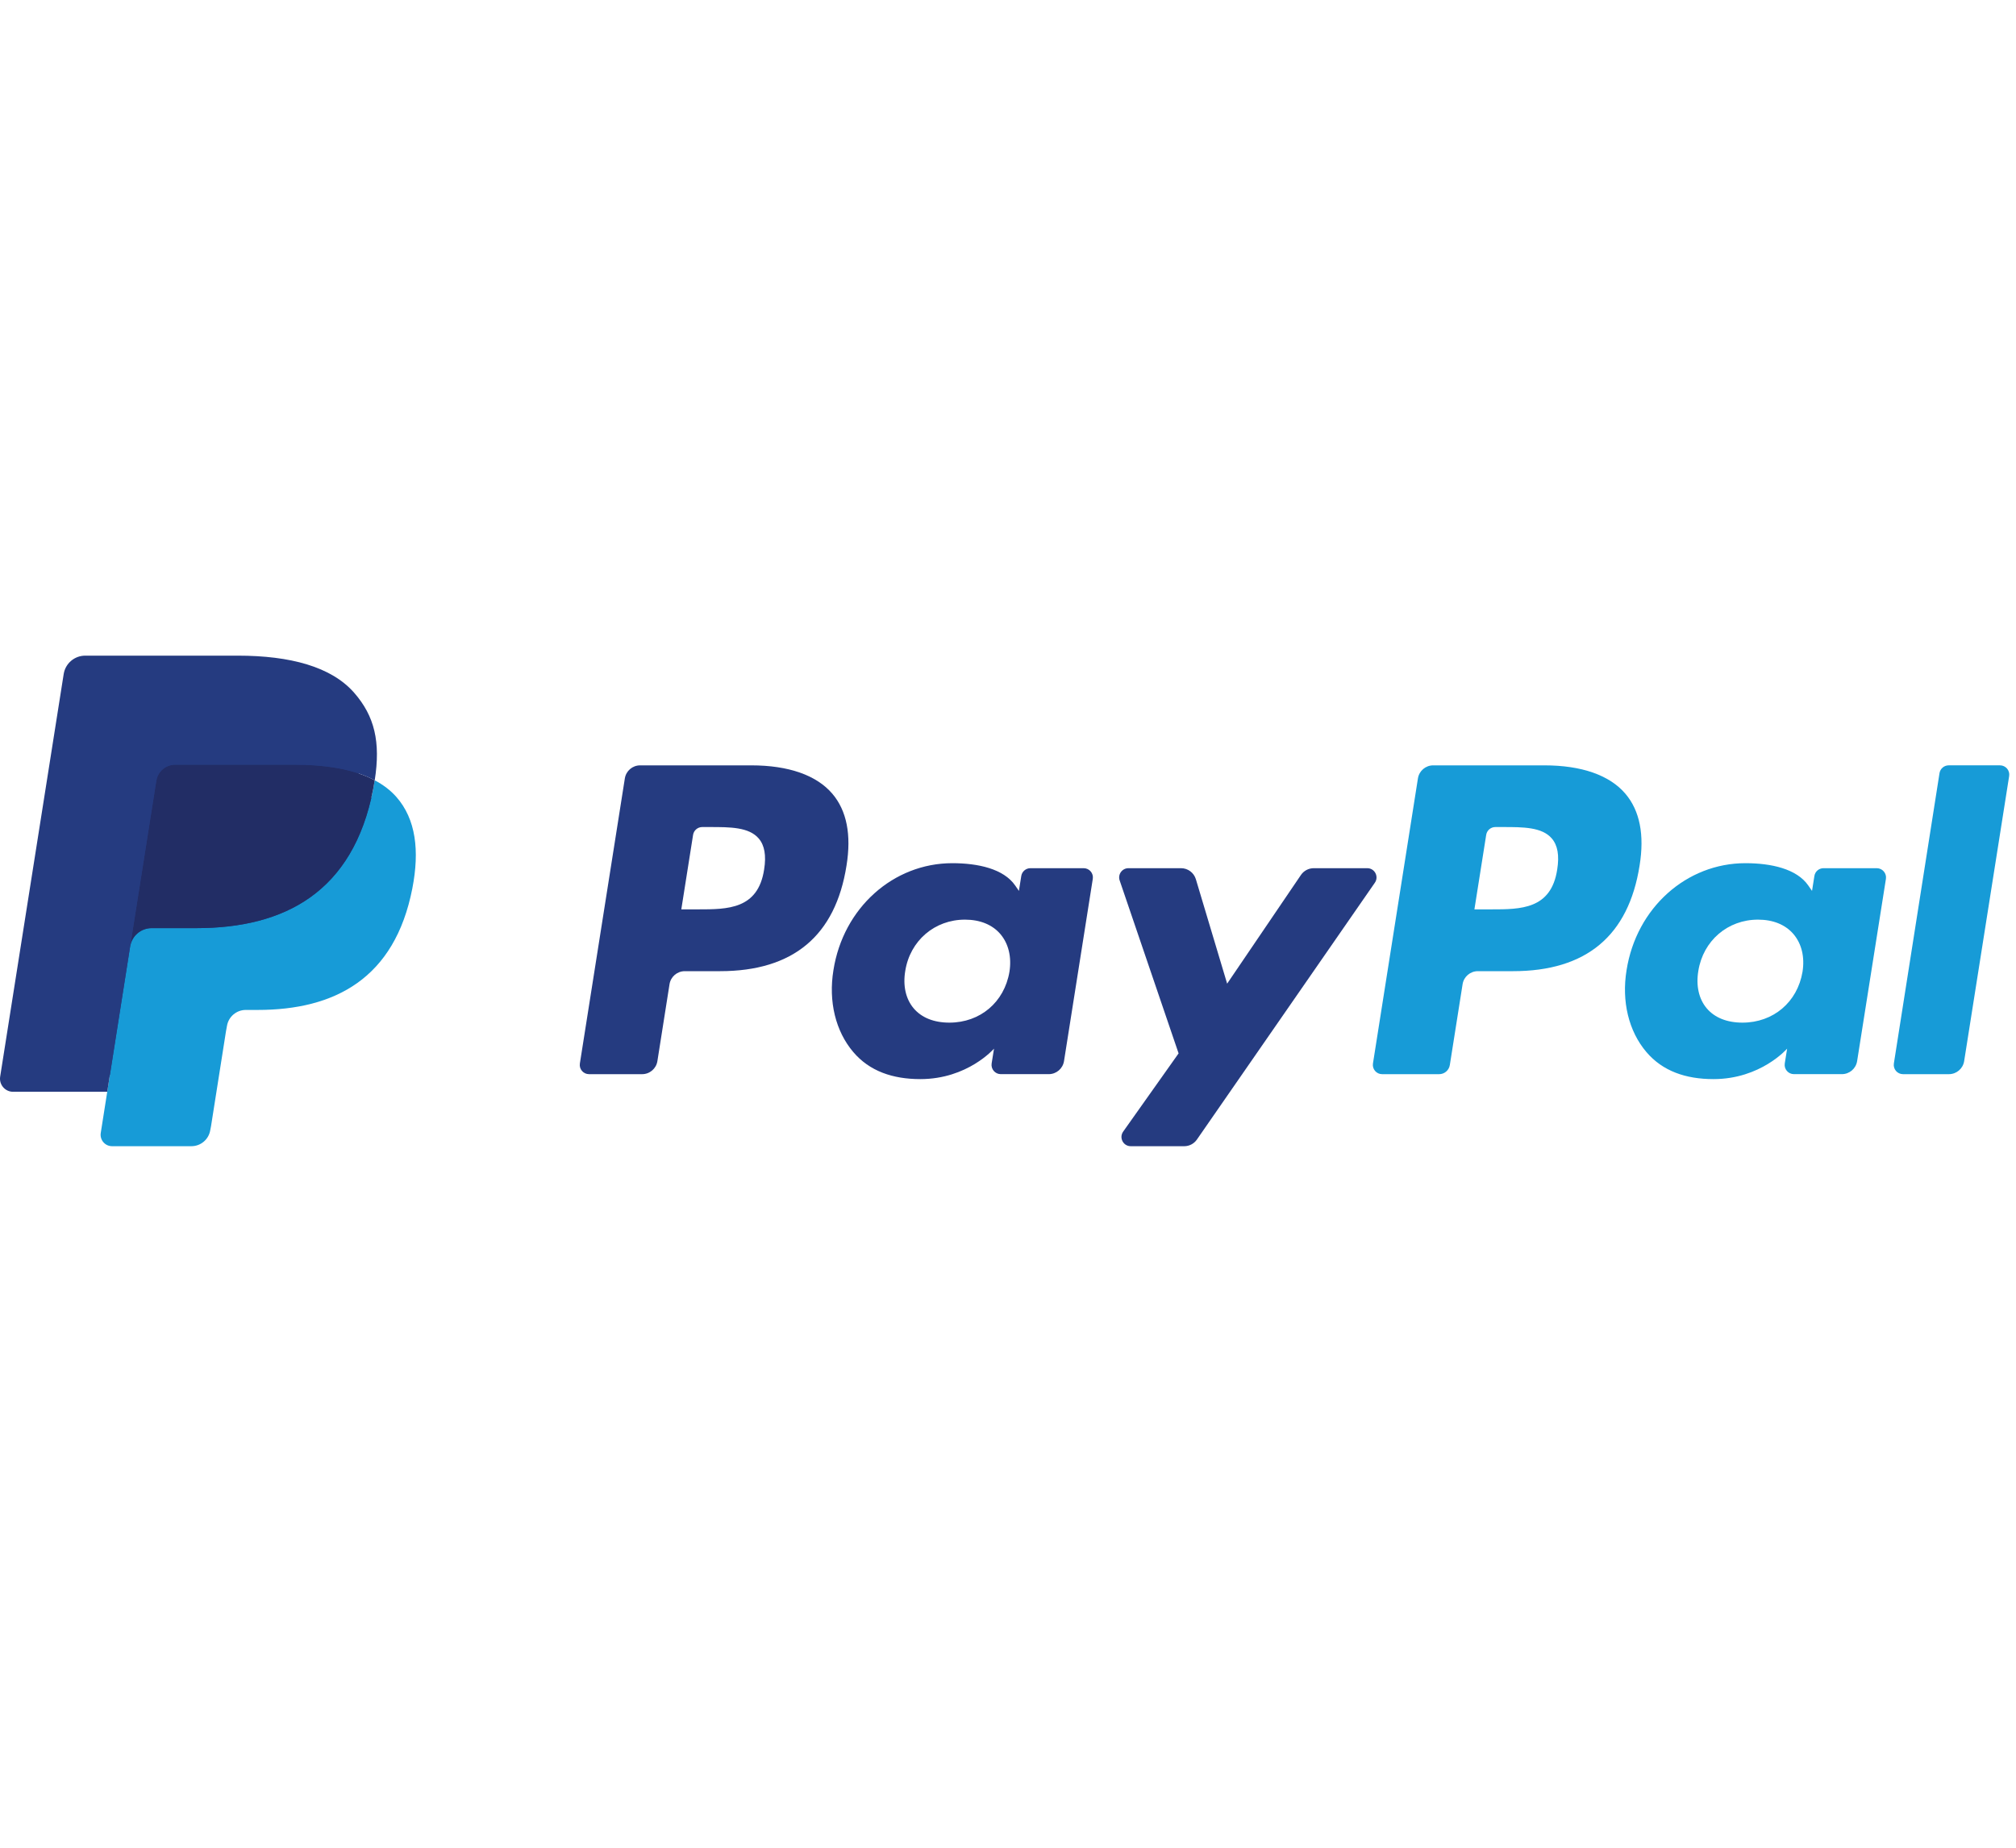
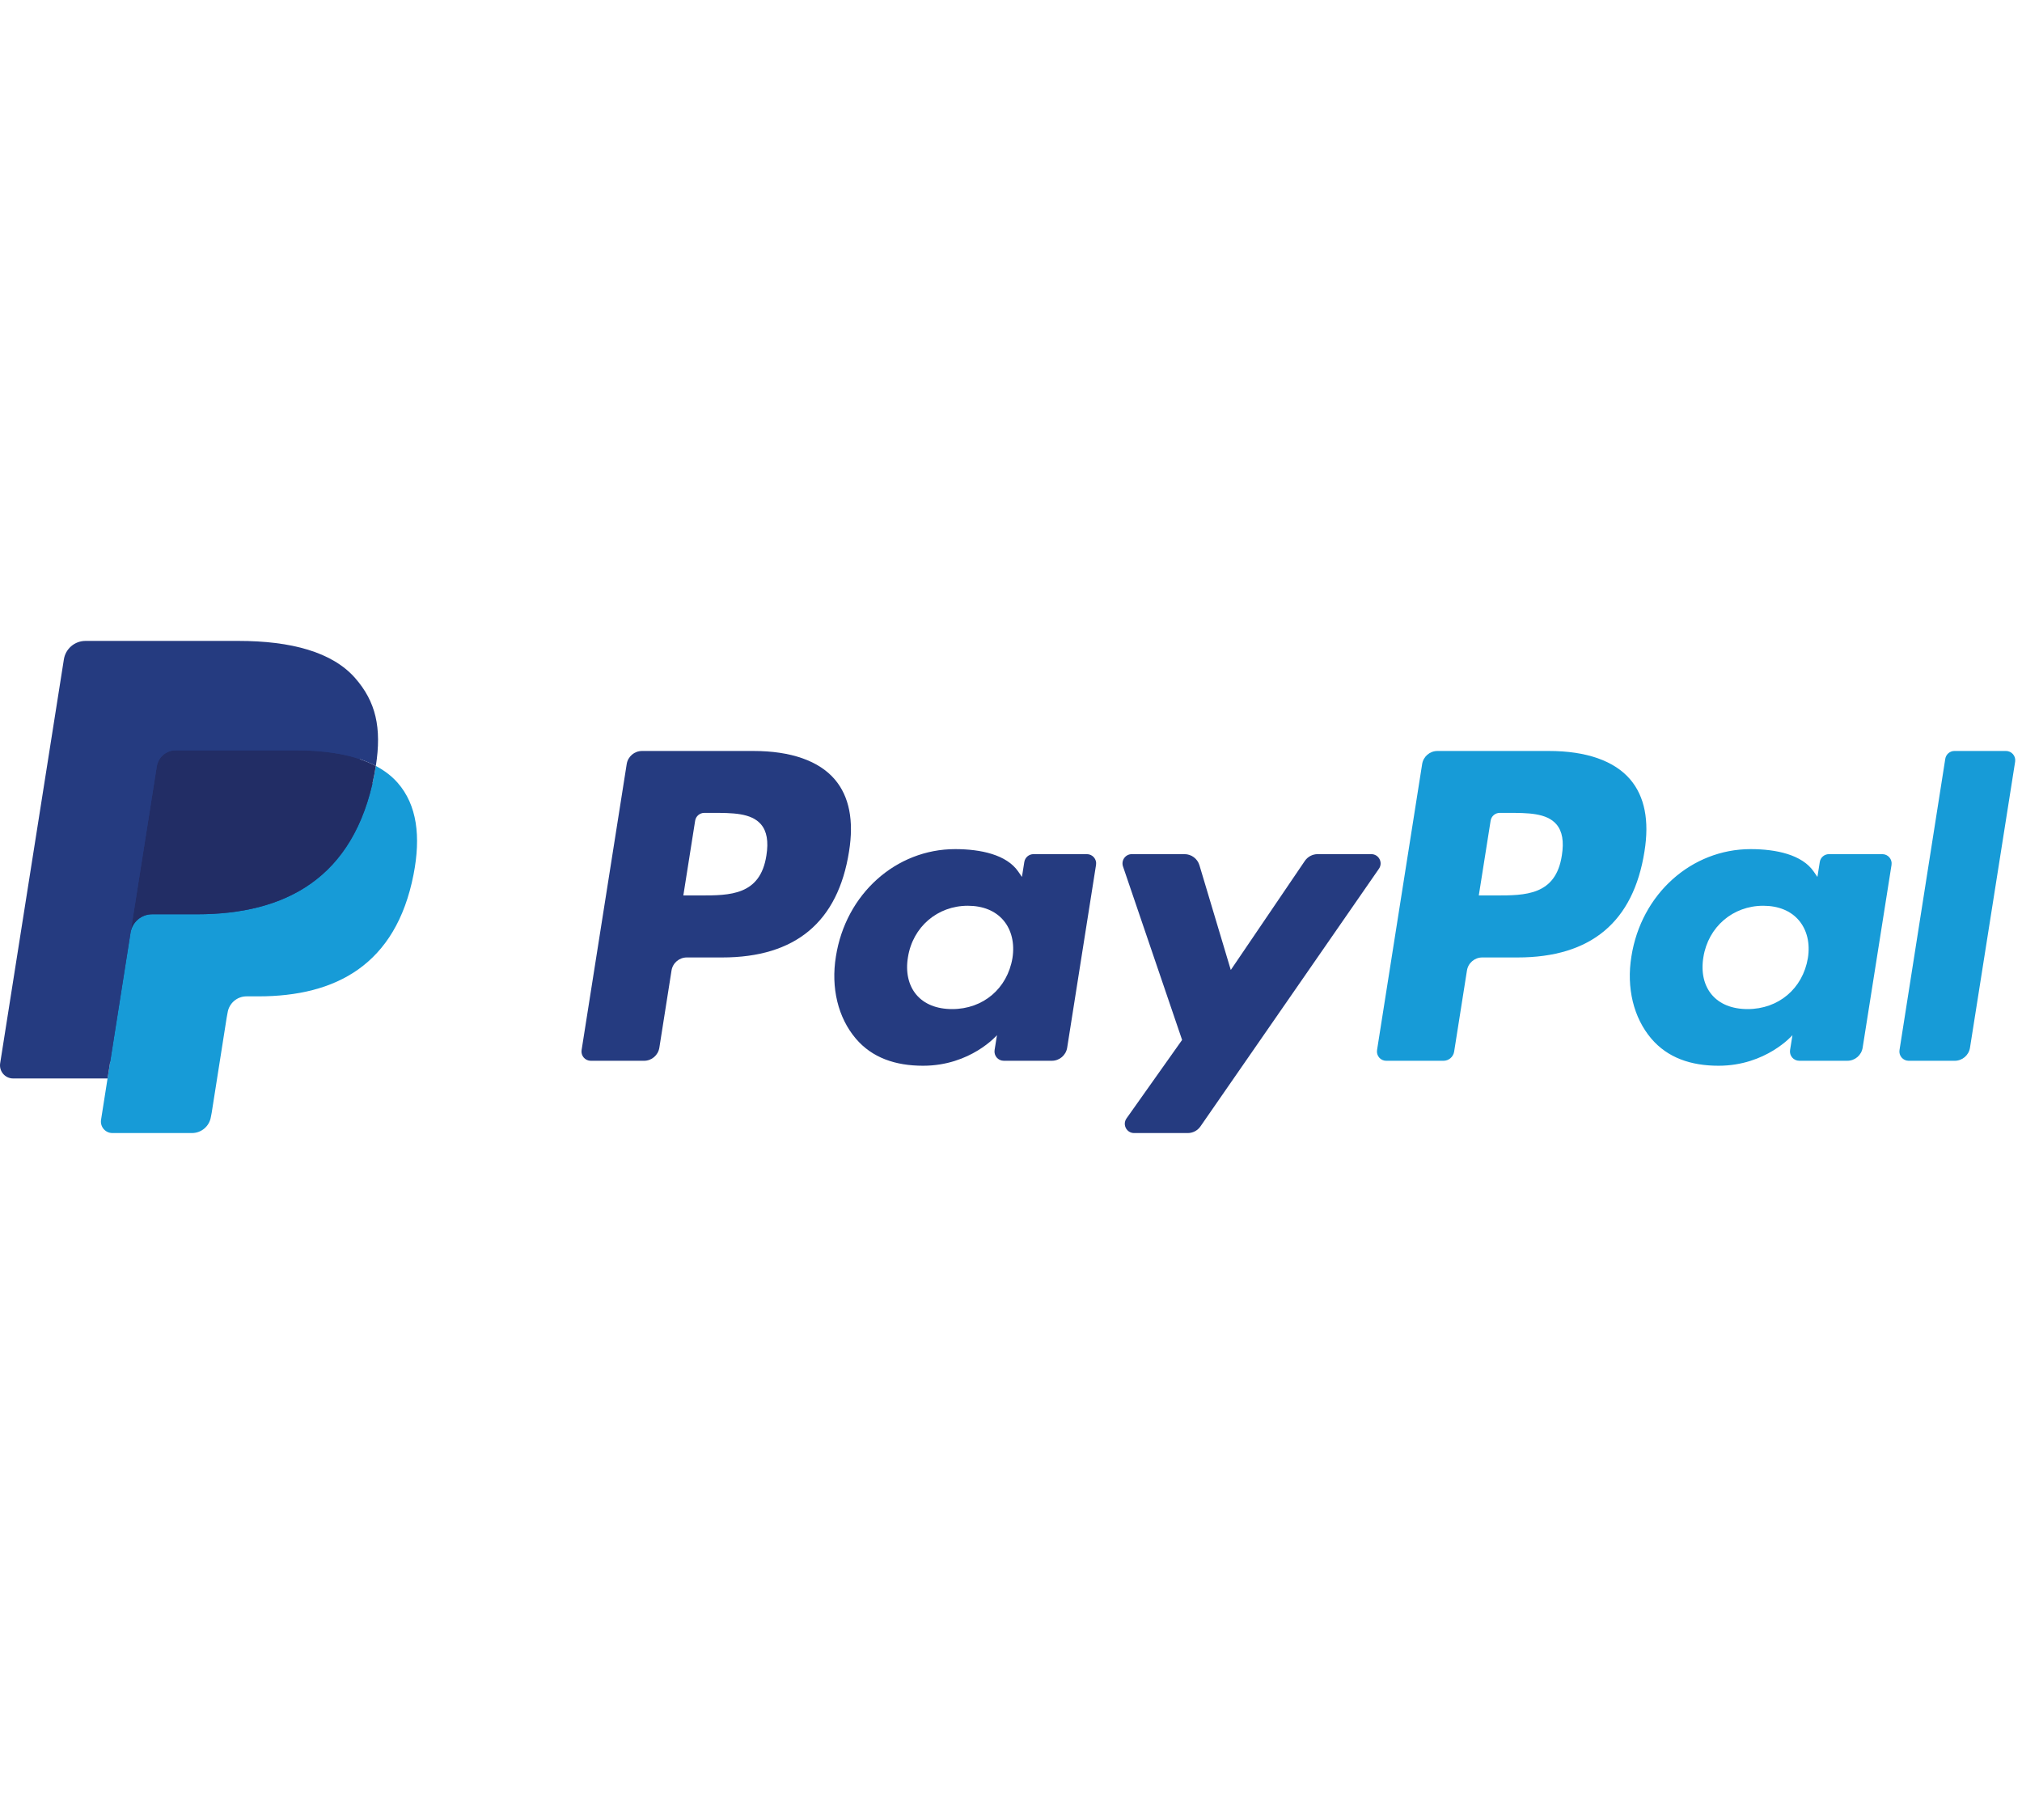
- <svg xmlns="http://www.w3.org/2000/svg" version="1.1" id="Layer_1" width="60" height="55" viewBox="0 0 124 33" enable-background="new 0 0 124 33" xml:space="preserve">
+ <svg xmlns="http://www.w3.org/2000/svg" version="1.1" id="Layer_1" width="50" height="45" viewBox="0 0 124 33" enable-background="new 0 0 124 33" xml:space="preserve">
  <path fill="#253B80" d="M46.211,6.749h-6.839c-0.468,0-0.866,0.34-0.939,0.802l-2.766,17.537c-0.055,0.346,0.213,0.658,0.564,0.658  h3.265c0.468,0,0.866-0.34,0.939-0.803l0.746-4.73c0.072-0.463,0.471-0.803,0.938-0.803h2.165c4.505,0,7.105-2.18,7.784-6.5  c0.306-1.89,0.013-3.375-0.872-4.415C50.224,7.353,48.5,6.749,46.211,6.749z M47,13.154c-0.374,2.454-2.249,2.454-4.062,2.454  h-1.032l0.724-4.583c0.043-0.277,0.283-0.481,0.563-0.481h0.473c1.235,0,2.4,0,3.002,0.704C47.027,11.668,47.137,12.292,47,13.154z" />
  <path fill="#253B80" d="M66.654,13.075h-3.275c-0.279,0-0.52,0.204-0.563,0.481l-0.145,0.916l-0.229-0.332  c-0.709-1.029-2.29-1.373-3.868-1.373c-3.619,0-6.71,2.741-7.312,6.586c-0.313,1.918,0.132,3.752,1.22,5.031  c0.998,1.176,2.426,1.666,4.125,1.666c2.916,0,4.533-1.875,4.533-1.875l-0.146,0.91c-0.055,0.348,0.213,0.66,0.562,0.66h2.95  c0.469,0,0.865-0.34,0.939-0.803l1.77-11.209C67.271,13.388,67.004,13.075,66.654,13.075z M62.089,19.449  c-0.316,1.871-1.801,3.127-3.695,3.127c-0.951,0-1.711-0.305-2.199-0.883c-0.484-0.574-0.668-1.391-0.514-2.301  c0.295-1.855,1.805-3.152,3.67-3.152c0.93,0,1.686,0.309,2.184,0.892C62.034,17.721,62.232,18.543,62.089,19.449z" />
  <path fill="#253B80" d="M84.096,13.075h-3.291c-0.314,0-0.609,0.156-0.787,0.417l-4.539,6.686l-1.924-6.425  c-0.121-0.402-0.492-0.678-0.912-0.678h-3.234c-0.393,0-0.666,0.384-0.541,0.754l3.625,10.638l-3.408,4.811  c-0.268,0.379,0.002,0.9,0.465,0.9h3.287c0.312,0,0.604-0.152,0.781-0.408L84.564,13.97C84.826,13.592,84.557,13.075,84.096,13.075z  " />
  <path fill="#179BD7" d="M94.992,6.749h-6.84c-0.467,0-0.865,0.34-0.938,0.802l-2.766,17.537c-0.055,0.346,0.213,0.658,0.562,0.658  h3.51c0.326,0,0.605-0.238,0.656-0.562l0.785-4.971c0.072-0.463,0.471-0.803,0.938-0.803h2.164c4.506,0,7.105-2.18,7.785-6.5  c0.307-1.89,0.012-3.375-0.873-4.415C99.004,7.353,97.281,6.749,94.992,6.749z M95.781,13.154c-0.373,2.454-2.248,2.454-4.062,2.454  h-1.031l0.725-4.583c0.043-0.277,0.281-0.481,0.562-0.481h0.473c1.234,0,2.4,0,3.002,0.704  C95.809,11.668,95.918,12.292,95.781,13.154z" />
  <path fill="#179BD7" d="M115.434,13.075h-3.273c-0.281,0-0.52,0.204-0.562,0.481l-0.145,0.916l-0.23-0.332  c-0.709-1.029-2.289-1.373-3.867-1.373c-3.619,0-6.709,2.741-7.311,6.586c-0.312,1.918,0.131,3.752,1.219,5.031  c1,1.176,2.426,1.666,4.125,1.666c2.916,0,4.533-1.875,4.533-1.875l-0.146,0.91c-0.055,0.348,0.213,0.66,0.564,0.66h2.949  c0.467,0,0.865-0.34,0.938-0.803l1.771-11.209C116.053,13.388,115.785,13.075,115.434,13.075z M110.869,19.449  c-0.314,1.871-1.801,3.127-3.695,3.127c-0.949,0-1.711-0.305-2.199-0.883c-0.484-0.574-0.666-1.391-0.514-2.301  c0.297-1.855,1.805-3.152,3.67-3.152c0.93,0,1.686,0.309,2.184,0.892C110.816,17.721,111.014,18.543,110.869,19.449z" />
  <path fill="#179BD7" d="M119.295,7.23l-2.807,17.858c-0.055,0.346,0.213,0.658,0.562,0.658h2.822c0.469,0,0.867-0.34,0.939-0.803  l2.768-17.536c0.055-0.346-0.213-0.659-0.562-0.659h-3.16C119.578,6.749,119.338,6.953,119.295,7.23z" />
  <path fill="#253B80" d="M7.266,29.154l0.523-3.322l-1.165-0.027H1.061L4.927,1.292C4.939,1.218,4.978,1.149,5.035,1.1  c0.057-0.049,0.13-0.076,0.206-0.076h9.38c3.114,0,5.263,0.648,6.385,1.927c0.526,0.6,0.861,1.227,1.023,1.917  c0.17,0.724,0.173,1.589,0.007,2.644l-0.012,0.077v0.676l0.526,0.298c0.443,0.235,0.795,0.504,1.065,0.812  c0.45,0.513,0.741,1.165,0.864,1.938c0.127,0.795,0.085,1.741-0.123,2.812c-0.24,1.232-0.628,2.305-1.152,3.183  c-0.482,0.809-1.096,1.48-1.825,2c-0.696,0.494-1.523,0.869-2.458,1.109c-0.906,0.236-1.939,0.355-3.072,0.355h-0.73  c-0.522,0-1.029,0.188-1.427,0.525c-0.399,0.344-0.663,0.814-0.744,1.328l-0.055,0.299l-0.924,5.855l-0.042,0.215  c-0.011,0.068-0.03,0.102-0.058,0.125c-0.025,0.021-0.061,0.035-0.096,0.035H7.266z" />
  <path fill="#179BD7" d="M23.048,7.667L23.048,7.667L23.048,7.667c-0.028,0.179-0.06,0.362-0.096,0.55  c-1.237,6.351-5.469,8.545-10.874,8.545H9.326c-0.661,0-1.218,0.48-1.321,1.132l0,0l0,0L6.596,26.83l-0.399,2.533  c-0.067,0.428,0.263,0.814,0.695,0.814h4.881c0.578,0,1.069-0.42,1.16-0.99l0.048-0.248l0.919-5.832l0.059-0.32  c0.09-0.572,0.582-0.992,1.16-0.992h0.73c4.729,0,8.431-1.92,9.513-7.476c0.452-2.321,0.218-4.259-0.978-5.622  C24.022,8.286,23.573,7.945,23.048,7.667z" />
  <path fill="#222D65" d="M21.754,7.151c-0.189-0.055-0.384-0.105-0.584-0.15c-0.201-0.044-0.407-0.083-0.619-0.117  c-0.742-0.12-1.555-0.177-2.426-0.177h-7.352c-0.181,0-0.353,0.041-0.507,0.115C9.927,6.985,9.675,7.306,9.614,7.699L8.05,17.605  l-0.045,0.289c0.103-0.652,0.66-1.132,1.321-1.132h2.752c5.405,0,9.637-2.195,10.874-8.545c0.037-0.188,0.068-0.371,0.096-0.55  c-0.313-0.166-0.652-0.308-1.017-0.429C21.941,7.208,21.848,7.179,21.754,7.151z" />
  <path fill="#253B80" d="M9.614,7.699c0.061-0.393,0.313-0.714,0.652-0.876c0.155-0.074,0.326-0.115,0.507-0.115h7.352  c0.871,0,1.684,0.057,2.426,0.177c0.212,0.034,0.418,0.073,0.619,0.117c0.2,0.045,0.395,0.095,0.584,0.15  c0.094,0.028,0.187,0.057,0.278,0.086c0.365,0.121,0.704,0.264,1.017,0.429c0.368-2.347-0.003-3.945-1.272-5.392  C20.378,0.682,17.853,0,14.622,0h-9.38c-0.66,0-1.223,0.48-1.325,1.133L0.01,25.898c-0.077,0.49,0.301,0.932,0.795,0.932h5.791  l1.454-9.225L9.614,7.699z" />
</svg>
